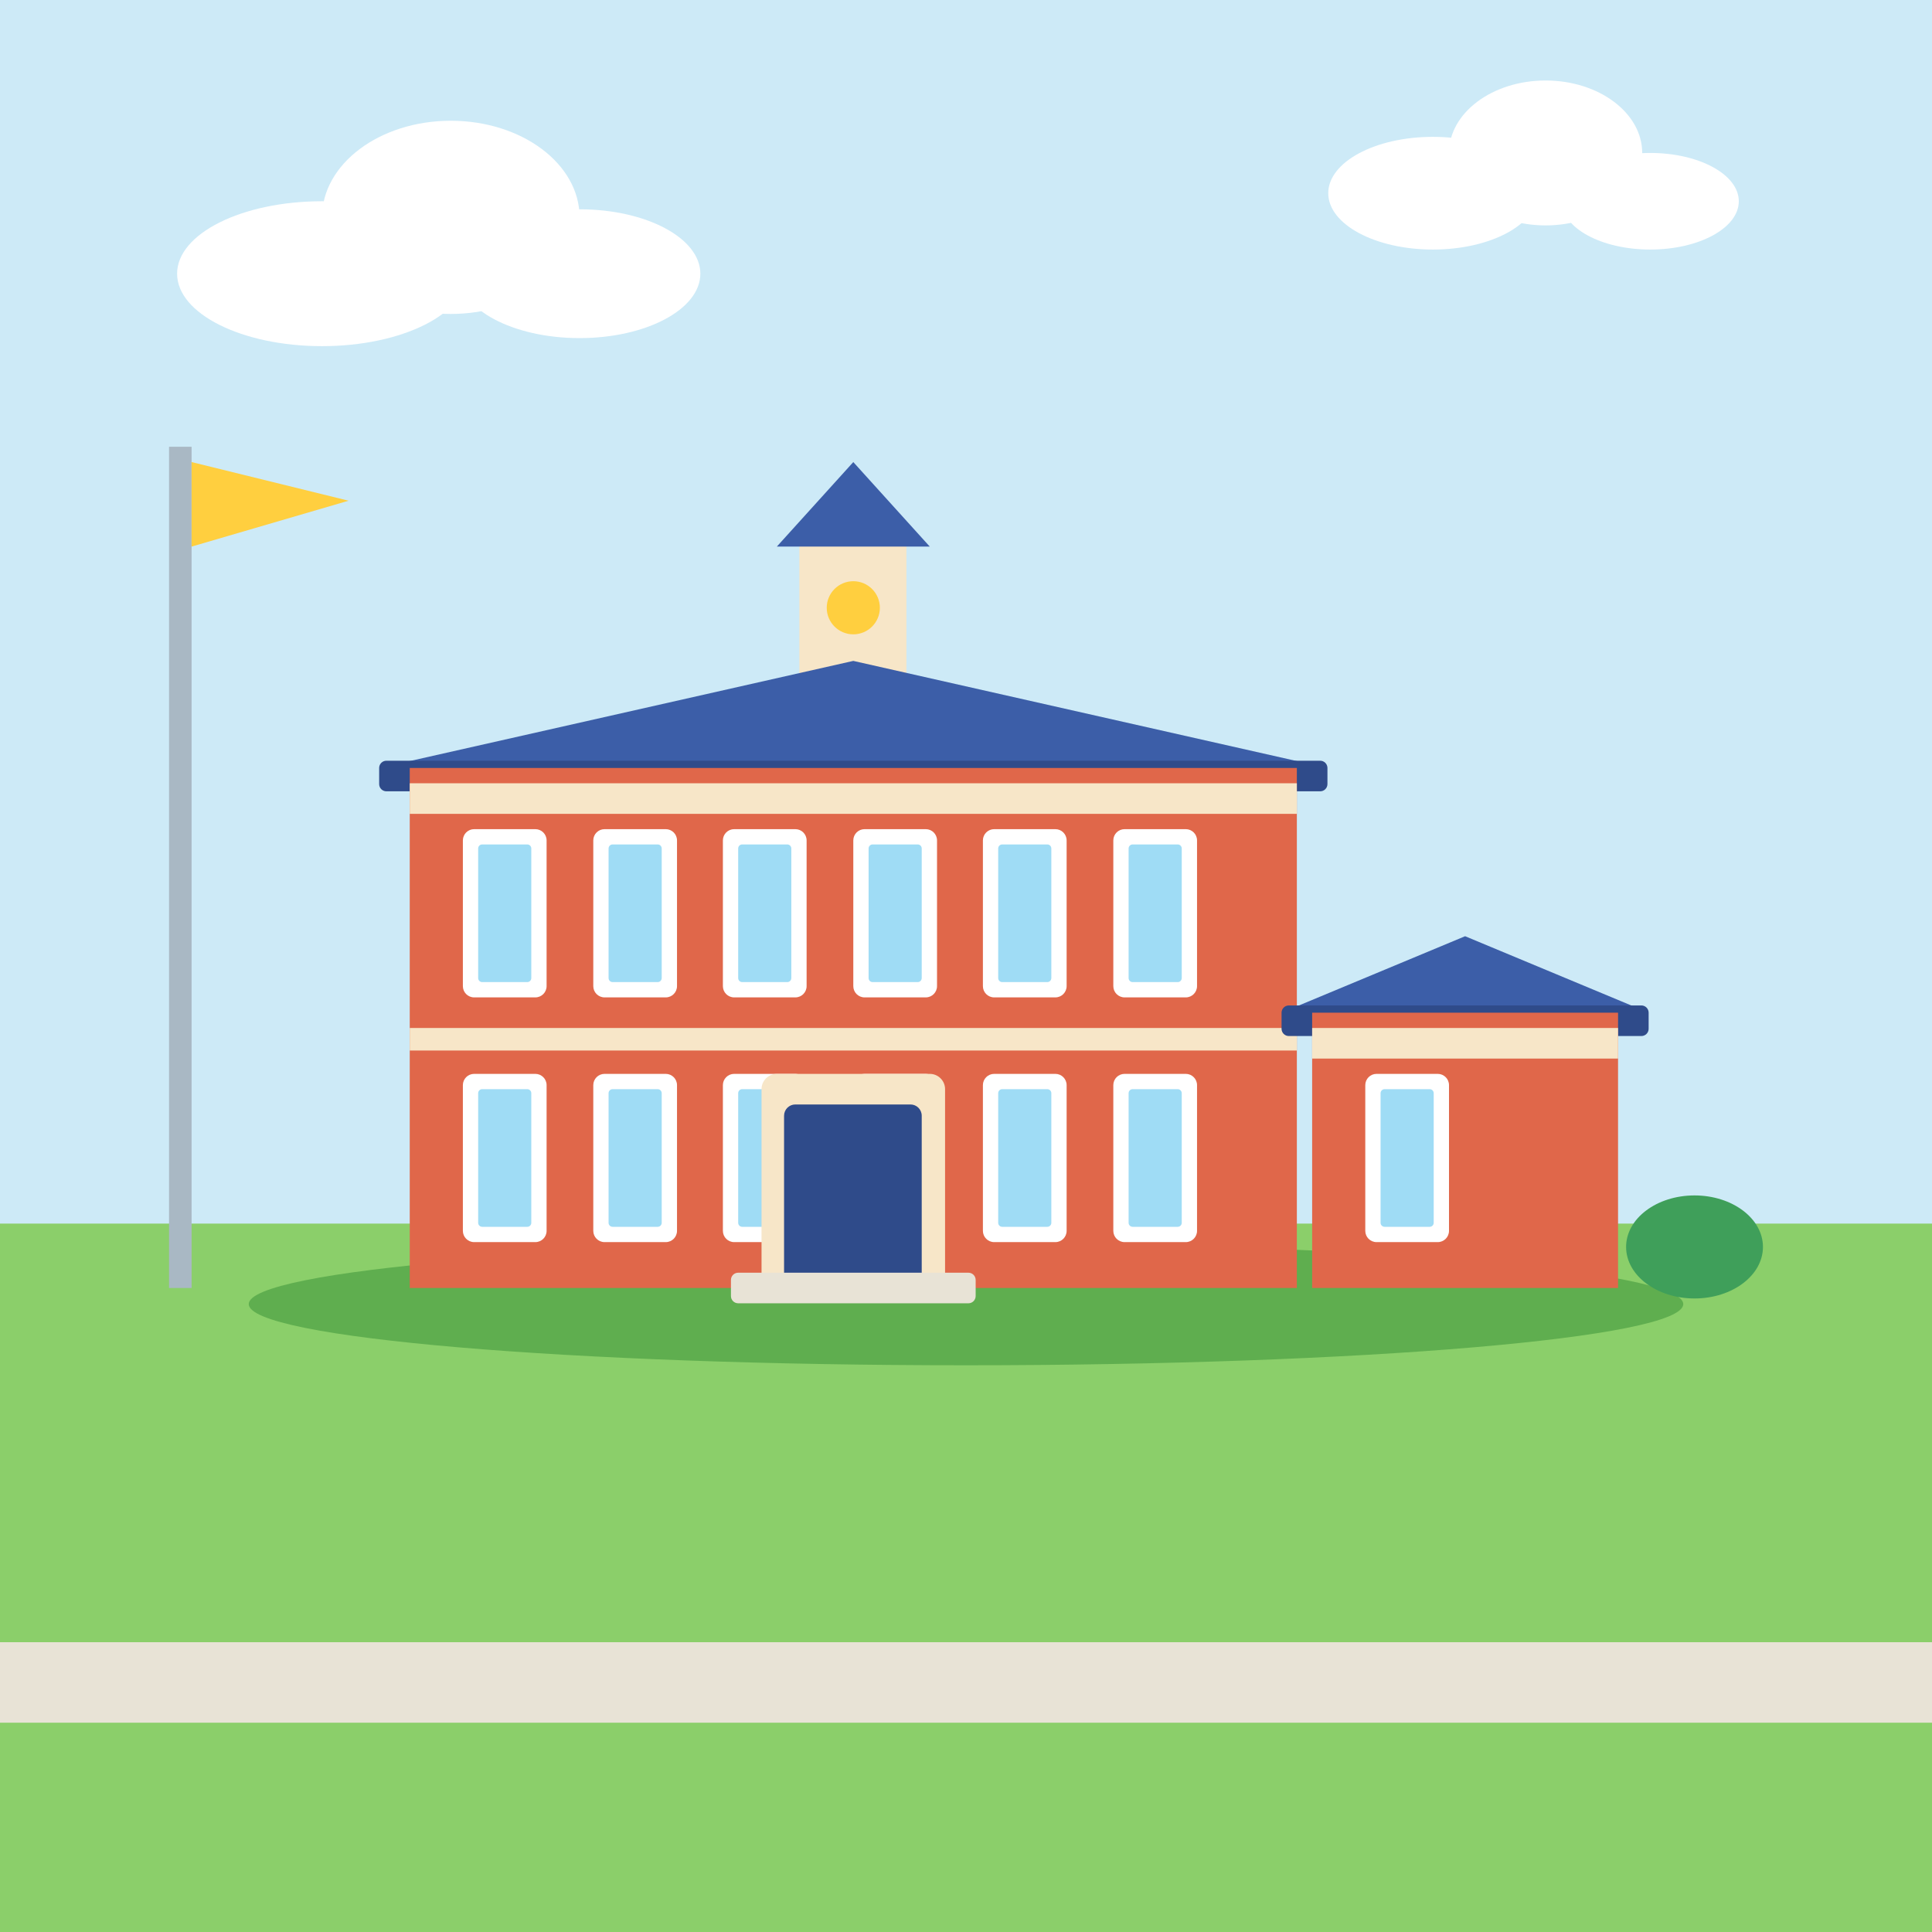
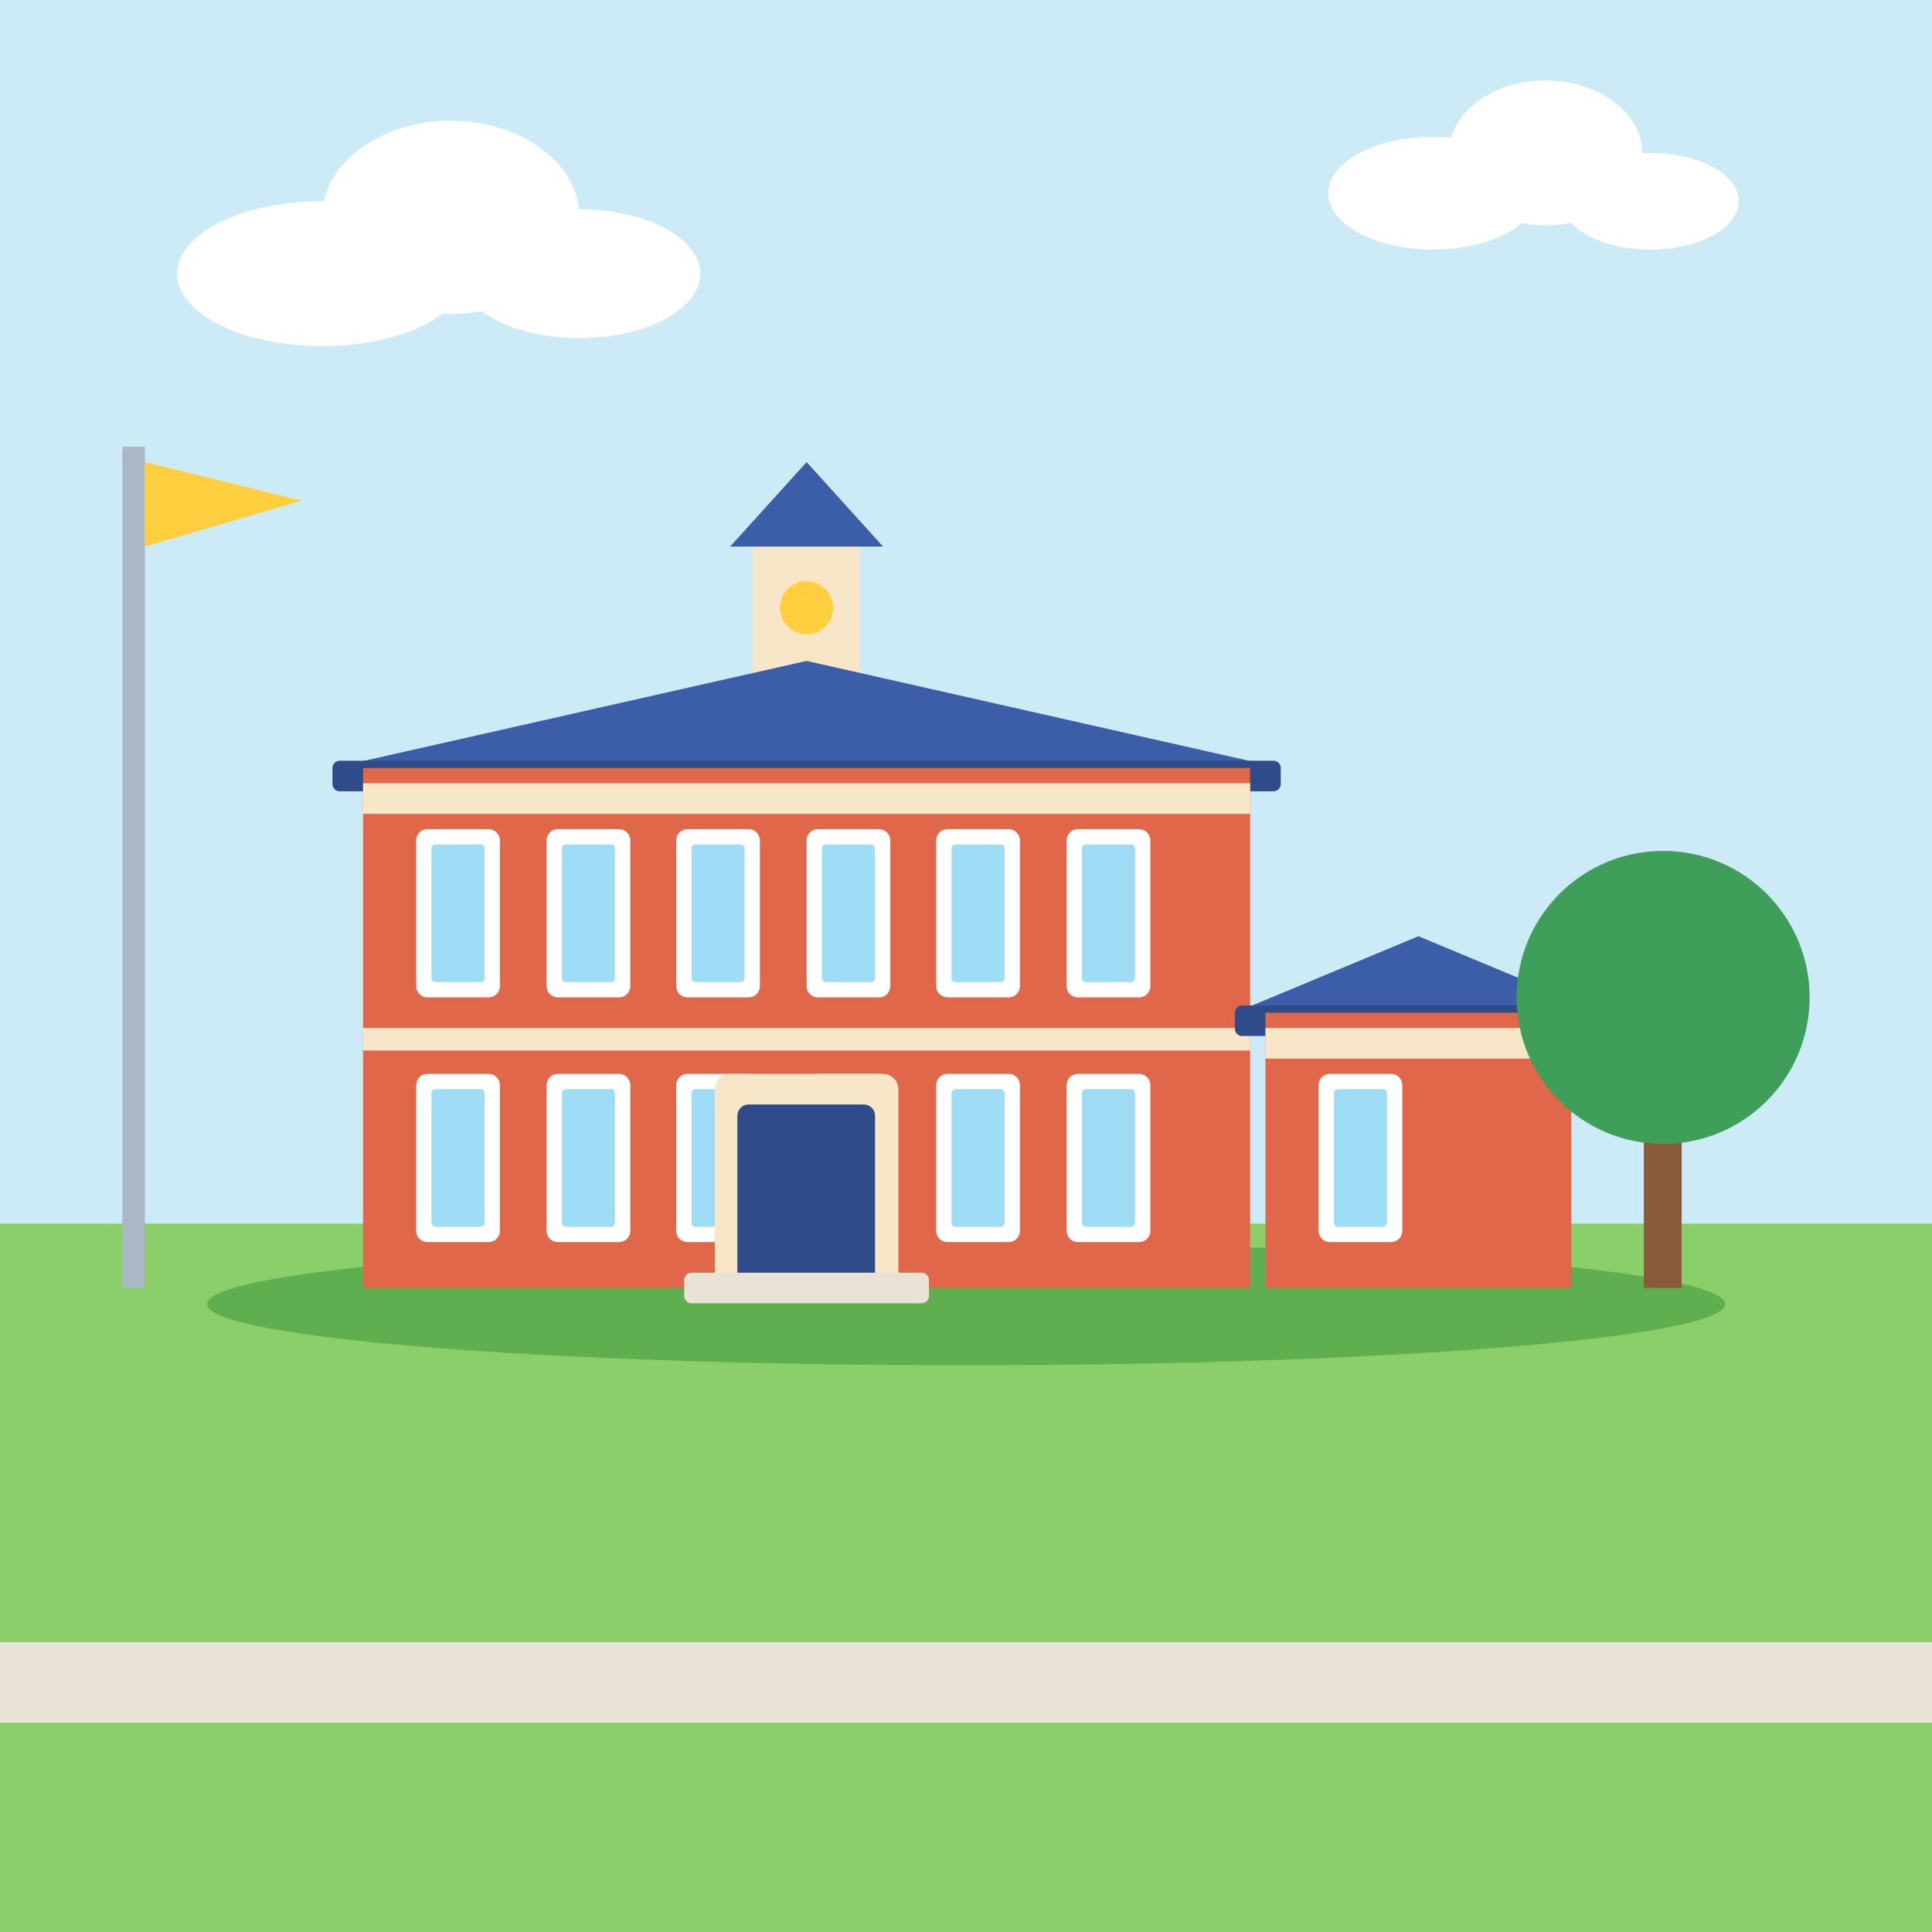
<svg xmlns="http://www.w3.org/2000/svg" viewBox="0 0 240 240">
  <rect x="0" y="0" width="240" height="240" fill="#cdeaf7" />
  <ellipse cx="40" cy="34" rx="18" ry="9" fill="#ffffff" />
  <ellipse cx="56" cy="27" rx="16" ry="12" fill="#ffffff" />
  <ellipse cx="72" cy="34" rx="15" ry="8" fill="#ffffff" />
  <ellipse cx="178" cy="24" rx="13" ry="7" fill="#ffffff" />
  <ellipse cx="192" cy="19" rx="12" ry="9" fill="#ffffff" />
  <ellipse cx="205" cy="25" rx="11" ry="6" fill="#ffffff" />
  <rect x="0" y="152" width="240" height="88" fill="#8bcf6a" />
  <rect x="0" y="204" width="240" height="10" fill="#e8e3d6" />
-   <ellipse cx="120" cy="162" rx="89.1" ry="7.6" fill="#5fae4f" />
-   <rect x="21" y="55.5" width="2.8" height="104.5" fill="#a9b8c4" />
-   <polygon points="23.8,57.4 43.3,62.2 23.8,67.9" fill="#ffcf3f" />
-   <rect x="99.3" y="66.9" width="13.3" height="17.1" fill="#f7e6c8" />
-   <polygon points="96.5,67.9 106,57.4 115.5,67.9" fill="#3c5ea8" />
-   <circle cx="106" cy="75.5" r="3.3" fill="#ffcf3f" />
-   <polygon points="47.1,95.4 106,82.1 164.9,95.4" fill="#3c5ea8" />
-   <rect x="47.1" y="94.5" width="117.8" height="3.8" rx="0.9" fill="#2f4b8a" />
-   <rect x="50.9" y="95.4" width="110.2" height="64.6" fill="#e0674a" />
-   <rect x="50.9" y="97.3" width="110.2" height="3.8" fill="#f7e6c8" />
-   <rect x="57.5" y="133.4" width="10.4" height="20.9" rx="1.4" fill="#ffffff" />
-   <rect x="59.4" y="135.3" width="6.6" height="17.1" rx="0.5" fill="#9fdcf5" />
-   <rect x="73.7" y="133.4" width="10.4" height="20.9" rx="1.4" fill="#ffffff" />
-   <rect x="75.6" y="135.3" width="6.6" height="17.1" rx="0.5" fill="#9fdcf5" />
-   <rect x="89.8" y="133.4" width="10.4" height="20.9" rx="1.4" fill="#ffffff" />
-   <rect x="91.7" y="135.3" width="6.6" height="17.1" rx="0.5" fill="#9fdcf5" />
-   <rect x="106" y="133.4" width="10.4" height="20.9" rx="1.4" fill="#ffffff" />
-   <rect x="107.9" y="135.3" width="6.6" height="17.1" rx="0.5" fill="#9fdcf5" />
-   <rect x="122.1" y="133.4" width="10.4" height="20.9" rx="1.4" fill="#ffffff" />
-   <rect x="124" y="135.3" width="6.6" height="17.1" rx="0.5" fill="#9fdcf5" />
-   <rect x="138.3" y="133.4" width="10.4" height="20.9" rx="1.4" fill="#ffffff" />
-   <rect x="140.2" y="135.3" width="6.6" height="17.1" rx="0.5" fill="#9fdcf5" />
-   <rect x="50.9" y="127.7" width="110.2" height="2.8" fill="#f7e6c8" />
-   <rect x="57.5" y="103" width="10.4" height="20.9" rx="1.4" fill="#ffffff" />
-   <rect x="59.4" y="104.9" width="6.6" height="17.1" rx="0.5" fill="#9fdcf5" />
-   <rect x="73.7" y="103" width="10.4" height="20.9" rx="1.4" fill="#ffffff" />
-   <rect x="75.6" y="104.9" width="6.6" height="17.1" rx="0.5" fill="#9fdcf5" />
-   <rect x="89.8" y="103" width="10.4" height="20.9" rx="1.4" fill="#ffffff" />
-   <rect x="91.7" y="104.9" width="6.6" height="17.1" rx="0.5" fill="#9fdcf5" />
-   <rect x="106" y="103" width="10.4" height="20.9" rx="1.4" fill="#ffffff" />
-   <rect x="107.9" y="104.9" width="6.6" height="17.1" rx="0.5" fill="#9fdcf5" />
-   <rect x="122.1" y="103" width="10.4" height="20.9" rx="1.4" fill="#ffffff" />
-   <rect x="124" y="104.9" width="6.6" height="17.1" rx="0.5" fill="#9fdcf5" />
-   <rect x="138.3" y="103" width="10.4" height="20.9" rx="1.4" fill="#ffffff" />
-   <rect x="140.2" y="104.9" width="6.6" height="17.1" rx="0.5" fill="#9fdcf5" />
-   <rect x="94.6" y="133.4" width="22.8" height="26.6" rx="1.9" fill="#f7e6c8" />
-   <rect x="97.4" y="137.2" width="17.1" height="22.8" rx="1.4" fill="#2f4b8a" />
-   <rect x="90.8" y="158.1" width="30.4" height="3.8" rx="0.9" fill="#e8e3d6" />
-   <polygon points="159.2,125.8 182,116.3 204.8,125.8" fill="#3c5ea8" />
-   <rect x="159.2" y="124.9" width="45.6" height="3.8" rx="0.9" fill="#2f4b8a" />
-   <rect x="163" y="125.8" width="38" height="34.2" fill="#e0674a" />
-   <rect x="163" y="127.7" width="38" height="3.8" fill="#f7e6c8" />
-   <rect x="169.6" y="133.4" width="10.4" height="20.9" rx="1.4" fill="#ffffff" />
-   <rect x="171.5" y="135.3" width="6.6" height="17.1" rx="0.5" fill="#9fdcf5" />
-   <ellipse cx="210.5" cy="154.9" rx="8.5" ry="6.4" fill="#3f9f5a" />
+   <ellipse cx="120" cy="162" rx="94.3" ry="7.6" fill="#5fae4f" />
+   <rect x="15.2" y="55.5" width="2.8" height="104.5" fill="#a9b8c4" />
+   <polygon points="18,57.4 37.5,62.2 18,67.9" fill="#ffcf3f" />
+   <rect x="93.5" y="66.9" width="13.3" height="17.1" fill="#f7e6c8" />
+   <polygon points="90.7,67.9 100.2,57.4 109.7,67.9" fill="#3c5ea8" />
+   <circle cx="100.2" cy="75.5" r="3.3" fill="#ffcf3f" />
+   <polygon points="41.3,95.4 100.2,82.1 159.1,95.4" fill="#3c5ea8" />
+   <rect x="41.3" y="94.5" width="117.8" height="3.8" rx="0.9" fill="#2f4b8a" />
+   <rect x="45.1" y="95.4" width="110.2" height="64.6" fill="#e0674a" />
+   <rect x="45.1" y="97.3" width="110.2" height="3.8" fill="#f7e6c8" />
+   <rect x="51.7" y="133.4" width="10.4" height="20.9" rx="1.4" fill="#ffffff" />
+   <rect x="53.6" y="135.3" width="6.6" height="17.1" rx="0.5" fill="#9fdcf5" />
+   <rect x="67.9" y="133.4" width="10.4" height="20.9" rx="1.4" fill="#ffffff" />
+   <rect x="69.8" y="135.3" width="6.6" height="17.1" rx="0.5" fill="#9fdcf5" />
+   <rect x="84" y="133.4" width="10.4" height="20.9" rx="1.4" fill="#ffffff" />
+   <rect x="85.9" y="135.3" width="6.6" height="17.1" rx="0.5" fill="#9fdcf5" />
+   <rect x="100.2" y="133.4" width="10.4" height="20.9" rx="1.4" fill="#ffffff" />
+   <rect x="102.1" y="135.3" width="6.6" height="17.1" rx="0.5" fill="#9fdcf5" />
+   <rect x="116.3" y="133.4" width="10.4" height="20.9" rx="1.4" fill="#ffffff" />
+   <rect x="118.2" y="135.3" width="6.6" height="17.1" rx="0.5" fill="#9fdcf5" />
+   <rect x="132.5" y="133.4" width="10.4" height="20.9" rx="1.4" fill="#ffffff" />
+   <rect x="134.4" y="135.3" width="6.6" height="17.1" rx="0.5" fill="#9fdcf5" />
+   <rect x="45.1" y="127.7" width="110.2" height="2.8" fill="#f7e6c8" />
+   <rect x="51.7" y="103" width="10.4" height="20.9" rx="1.4" fill="#ffffff" />
+   <rect x="53.6" y="104.9" width="6.6" height="17.1" rx="0.5" fill="#9fdcf5" />
+   <rect x="67.9" y="103" width="10.4" height="20.9" rx="1.4" fill="#ffffff" />
+   <rect x="69.8" y="104.9" width="6.6" height="17.1" rx="0.5" fill="#9fdcf5" />
+   <rect x="84" y="103" width="10.4" height="20.9" rx="1.4" fill="#ffffff" />
+   <rect x="85.9" y="104.9" width="6.6" height="17.1" rx="0.5" fill="#9fdcf5" />
+   <rect x="100.2" y="103" width="10.4" height="20.9" rx="1.4" fill="#ffffff" />
+   <rect x="102.1" y="104.9" width="6.6" height="17.1" rx="0.5" fill="#9fdcf5" />
+   <rect x="116.3" y="103" width="10.4" height="20.9" rx="1.4" fill="#ffffff" />
+   <rect x="118.2" y="104.9" width="6.6" height="17.1" rx="0.5" fill="#9fdcf5" />
+   <rect x="132.5" y="103" width="10.4" height="20.9" rx="1.4" fill="#ffffff" />
+   <rect x="134.4" y="104.9" width="6.6" height="17.1" rx="0.5" fill="#9fdcf5" />
+   <rect x="88.8" y="133.4" width="22.8" height="26.6" rx="1.9" fill="#f7e6c8" />
+   <rect x="91.6" y="137.2" width="17.1" height="22.8" rx="1.4" fill="#2f4b8a" />
+   <rect x="85" y="158.1" width="30.4" height="3.8" rx="0.9" fill="#e8e3d6" />
+   <polygon points="153.4,125.8 176.2,116.3 199,125.8" fill="#3c5ea8" />
+   <rect x="153.4" y="124.9" width="45.6" height="3.8" rx="0.9" fill="#2f4b8a" />
+   <rect x="157.2" y="125.8" width="38" height="34.2" fill="#e0674a" />
+   <rect x="157.2" y="127.7" width="38" height="3.8" fill="#f7e6c8" />
+   <rect x="163.8" y="133.4" width="10.4" height="20.9" rx="1.4" fill="#ffffff" />
+   <rect x="165.7" y="135.3" width="6.6" height="17.1" rx="0.5" fill="#9fdcf5" />
+   <rect x="204.2" y="133.4" width="4.7" height="26.6" fill="#8a5a3c" />
+   <circle cx="206.6" cy="123.9" r="18.2" fill="#3f9f5a" />
</svg>
